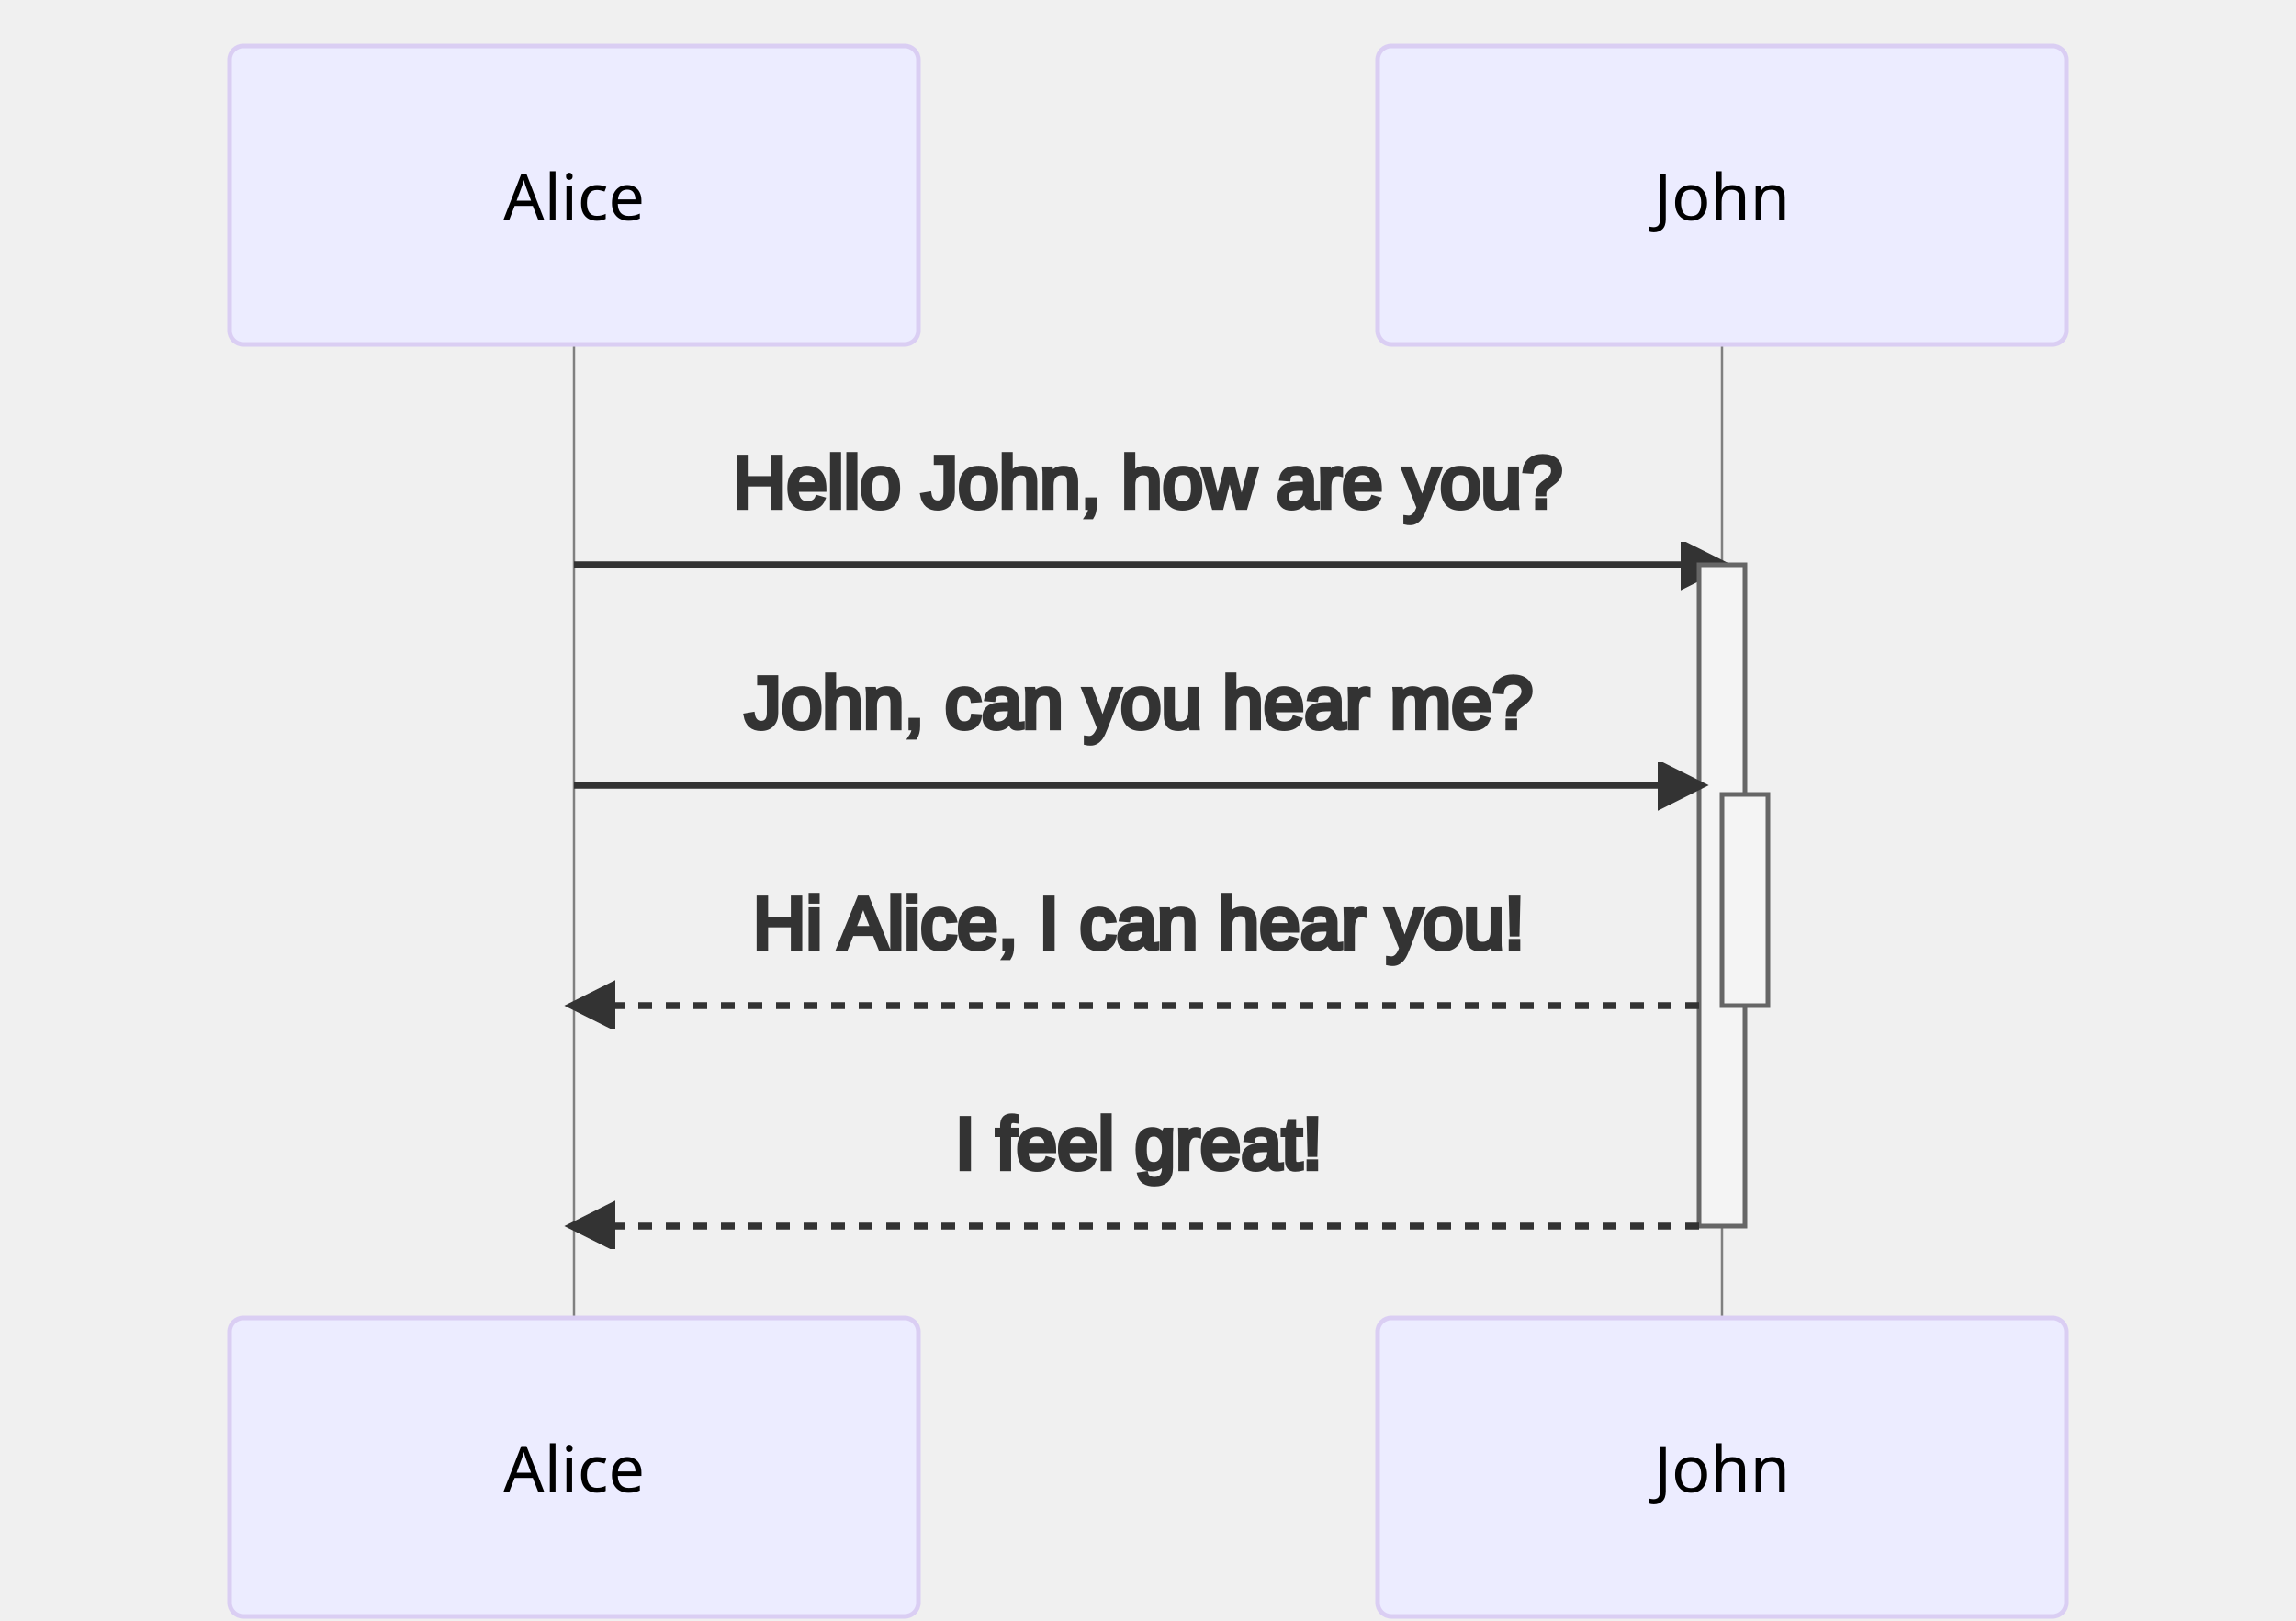
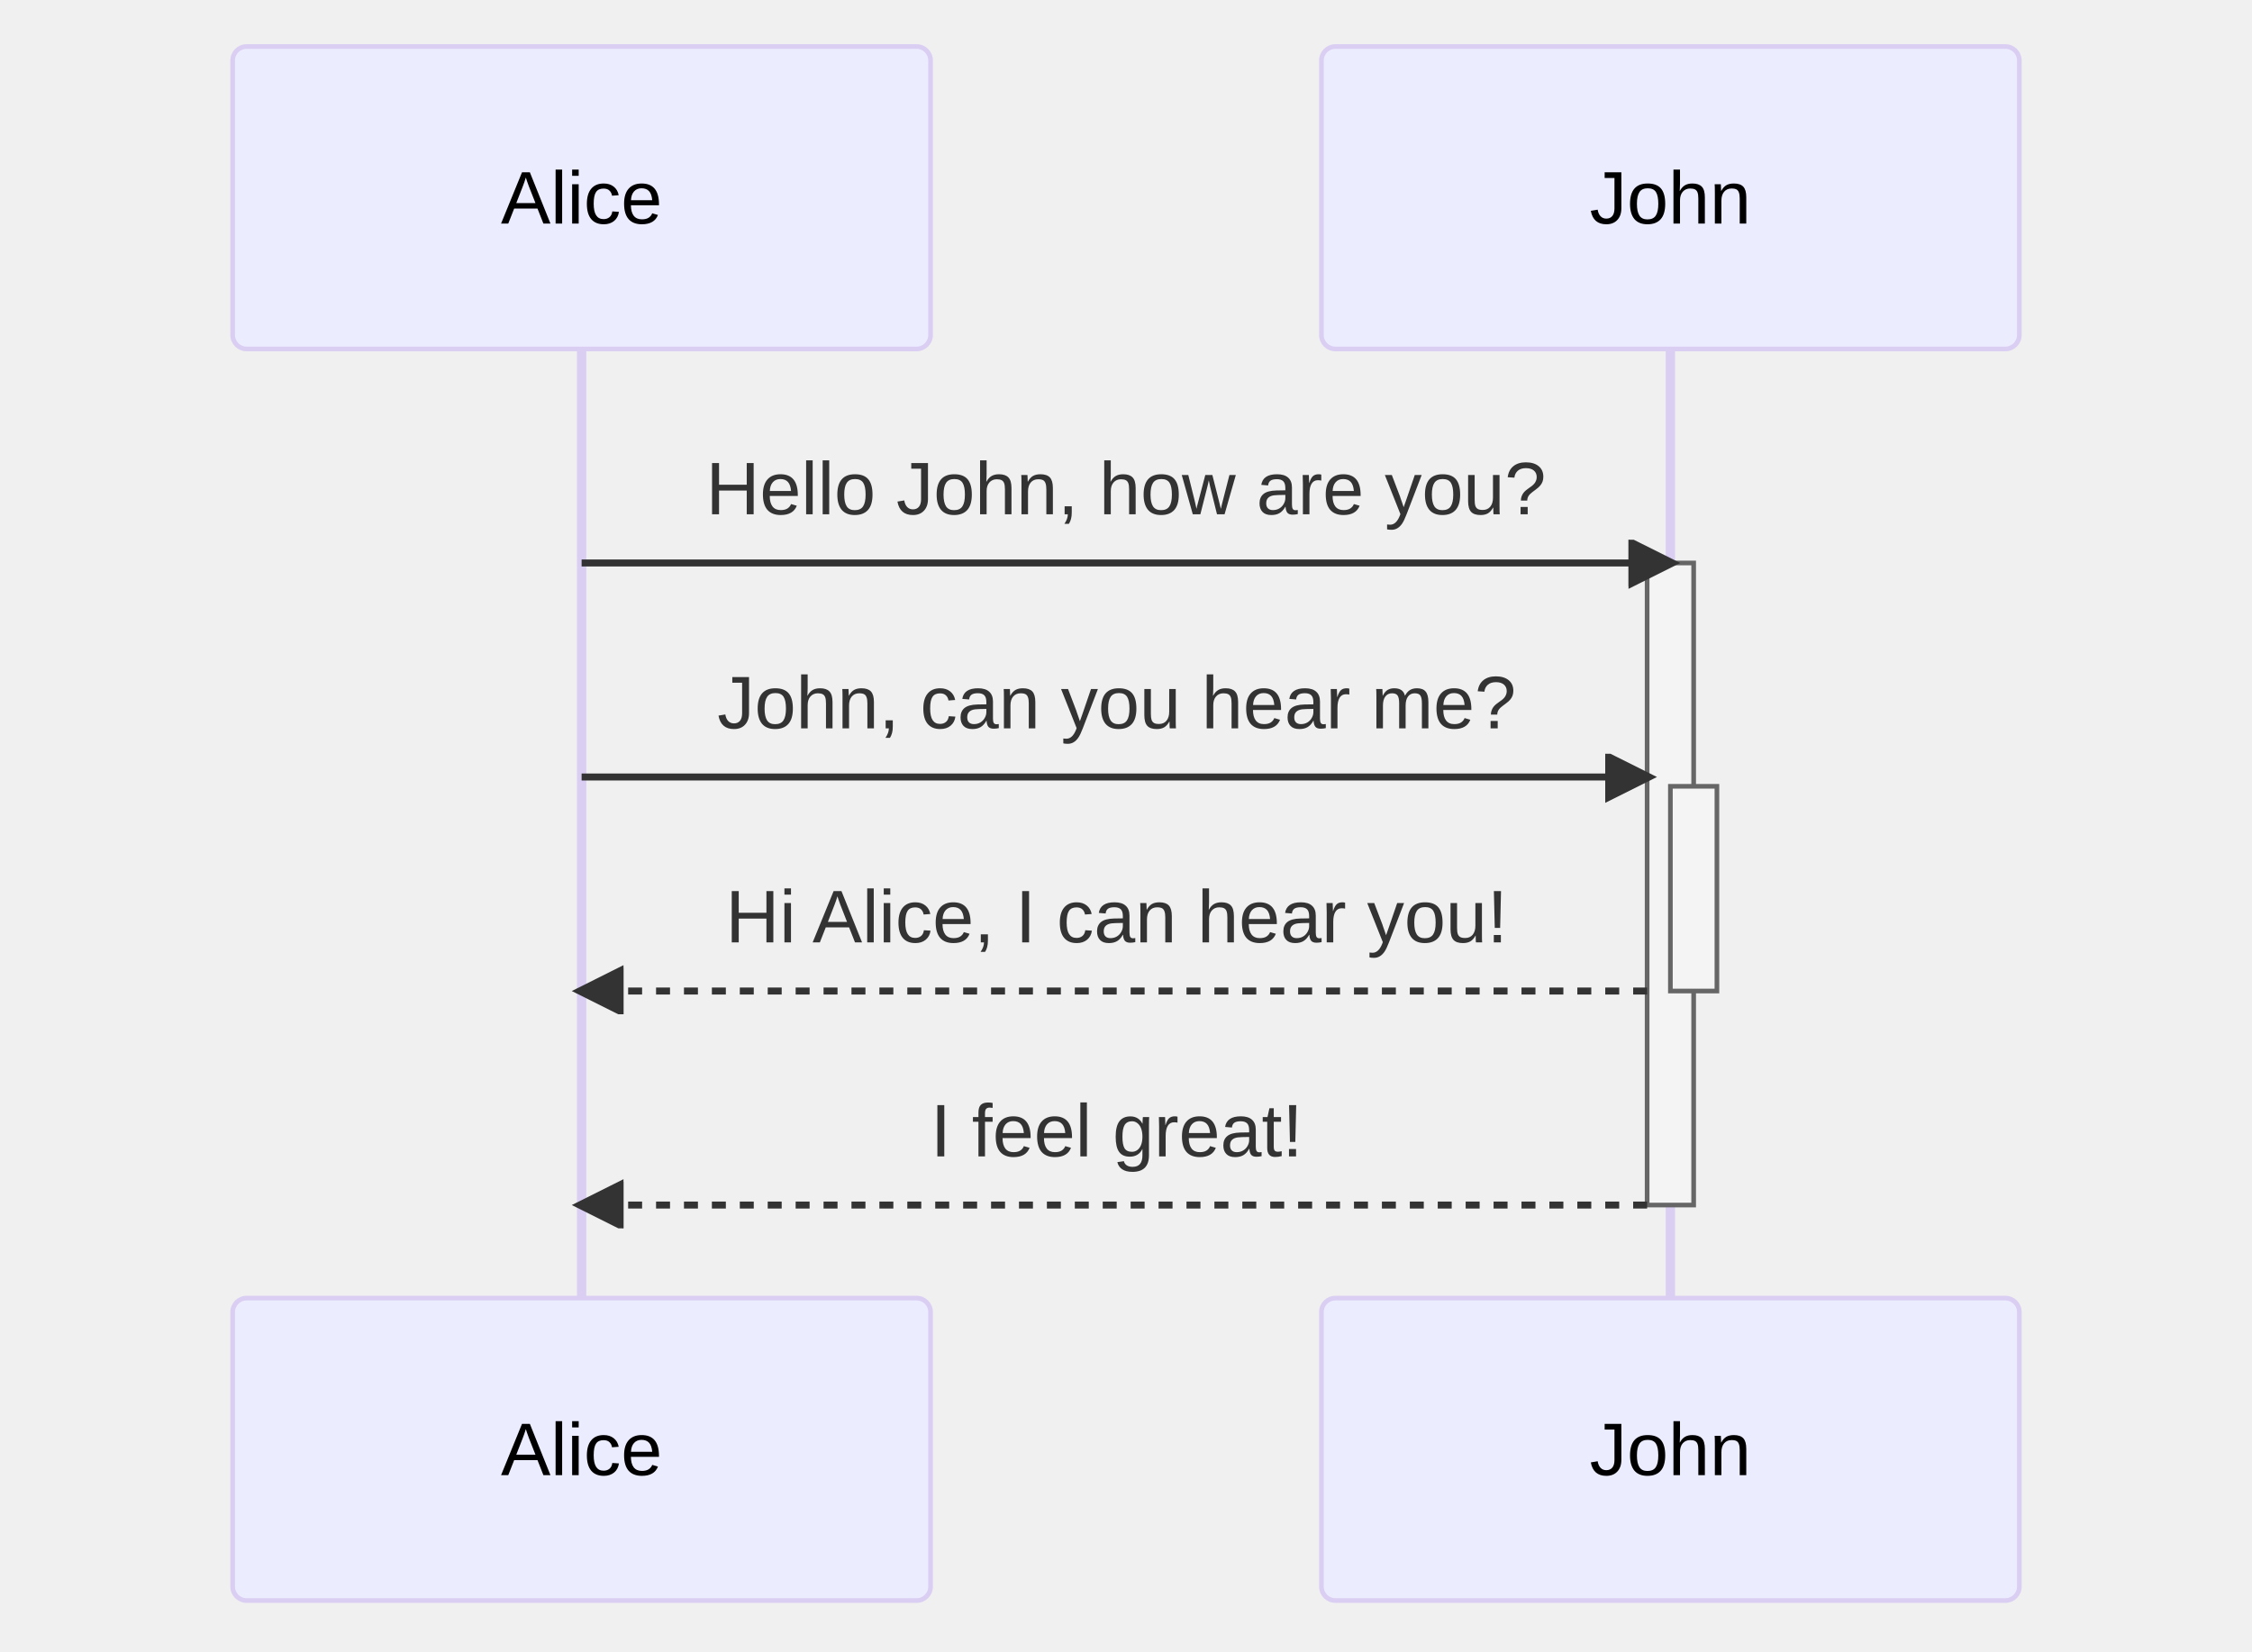
- <svg xmlns="http://www.w3.org/2000/svg" id="mermaid-1670926525208" width="100%" height="353" style="max-width: 500px;" viewBox="-50 -10 500 353">
-   <style>#mermaid-1670926525208{font-family:"trebuchet ms",verdana,arial,sans-serif;font-size:16px;fill:#333;}#mermaid-1670926525208 .error-icon{fill:#552222;}#mermaid-1670926525208 .error-text{fill:#552222;stroke:#552222;}#mermaid-1670926525208 .edge-thickness-normal{stroke-width:2px;}#mermaid-1670926525208 .edge-thickness-thick{stroke-width:3.5px;}#mermaid-1670926525208 .edge-pattern-solid{stroke-dasharray:0;}#mermaid-1670926525208 .edge-pattern-dashed{stroke-dasharray:3;}#mermaid-1670926525208 .edge-pattern-dotted{stroke-dasharray:2;}#mermaid-1670926525208 .marker{fill:#333333;stroke:#333333;}#mermaid-1670926525208 .marker.cross{stroke:#333333;}#mermaid-1670926525208 svg{font-family:"trebuchet ms",verdana,arial,sans-serif;font-size:16px;}#mermaid-1670926525208 .actor{stroke:hsl(259.626,59.777%,87.902%);fill:#ECECFF;}#mermaid-1670926525208 text.actor &gt; tspan{fill:black;stroke:none;}#mermaid-1670926525208 .actor-line{stroke:grey;}#mermaid-1670926525208 .messageLine0{stroke-width:1.5;stroke-dasharray:none;stroke:#333;}#mermaid-1670926525208 .messageLine1{stroke-width:1.5;stroke-dasharray:2,2;stroke:#333;}#mermaid-1670926525208 #arrowhead path{fill:#333;stroke:#333;}#mermaid-1670926525208 .sequenceNumber{fill:white;}#mermaid-1670926525208 #sequencenumber{fill:#333;}#mermaid-1670926525208 #crosshead path{fill:#333;stroke:#333;}#mermaid-1670926525208 .messageText{fill:#333;stroke:#333;}#mermaid-1670926525208 .labelBox{stroke:hsl(259.626,59.777%,87.902%);fill:#ECECFF;}#mermaid-1670926525208 .labelText,#mermaid-1670926525208 .labelText &gt; tspan{fill:black;stroke:none;}#mermaid-1670926525208 .loopText,#mermaid-1670926525208 .loopText &gt; tspan{fill:black;stroke:none;}#mermaid-1670926525208 .loopLine{stroke-width:2px;stroke-dasharray:2,2;stroke:hsl(259.626,59.777%,87.902%);fill:hsl(259.626,59.777%,87.902%);}#mermaid-1670926525208 .note{stroke:#aaaa33;fill:#fff5ad;}#mermaid-1670926525208 .noteText,#mermaid-1670926525208 .noteText &gt; tspan{fill:black;stroke:none;}#mermaid-1670926525208 .activation0{fill:#f4f4f4;stroke:#666;}#mermaid-1670926525208 .activation1{fill:#f4f4f4;stroke:#666;}#mermaid-1670926525208 .activation2{fill:#f4f4f4;stroke:#666;}#mermaid-1670926525208:root{--mermaid-font-family:"trebuchet ms",verdana,arial,sans-serif;}</style>
+ <svg xmlns="http://www.w3.org/2000/svg" aria-labelledby="chart-title-mermaid-1670926769638 chart-desc-mermaid-1670926769638" role="img" viewBox="-50 -10 484 355" style="max-width: 484px; background-color: white;" width="100%" id="mermaid-1670926769638">
+   <style>#mermaid-1670926769638 {font-family:"trebuchet ms",verdana,arial,sans-serif;font-size:16px;fill:#333;}#mermaid-1670926769638 .error-icon{fill:#552222;}#mermaid-1670926769638 .error-text{fill:#552222;stroke:#552222;}#mermaid-1670926769638 .edge-thickness-normal{stroke-width:2px;}#mermaid-1670926769638 .edge-thickness-thick{stroke-width:3.5px;}#mermaid-1670926769638 .edge-pattern-solid{stroke-dasharray:0;}#mermaid-1670926769638 .edge-pattern-dashed{stroke-dasharray:3;}#mermaid-1670926769638 .edge-pattern-dotted{stroke-dasharray:2;}#mermaid-1670926769638 .marker{fill:#333333;stroke:#333333;}#mermaid-1670926769638 .marker.cross{stroke:#333333;}#mermaid-1670926769638 svg{font-family:"trebuchet ms",verdana,arial,sans-serif;font-size:16px;}#mermaid-1670926769638 .actor{stroke:hsl(259.626, 59.777%, 87.902%);fill:#ECECFF;}#mermaid-1670926769638 text.actor&gt;tspan{fill:black;stroke:none;}#mermaid-1670926769638 .actor-line{stroke:grey;}#mermaid-1670926769638 .messageLine0{stroke-width:1.5;stroke-dasharray:none;stroke:#333;}#mermaid-1670926769638 .messageLine1{stroke-width:1.5;stroke-dasharray:2,2;stroke:#333;}#mermaid-1670926769638 #arrowhead path{fill:#333;stroke:#333;}#mermaid-1670926769638 .sequenceNumber{fill:white;}#mermaid-1670926769638 #sequencenumber{fill:#333;}#mermaid-1670926769638 #crosshead path{fill:#333;stroke:#333;}#mermaid-1670926769638 .messageText{fill:#333;stroke:none;}#mermaid-1670926769638 .labelBox{stroke:hsl(259.626, 59.777%, 87.902%);fill:#ECECFF;}#mermaid-1670926769638 .labelText,#mermaid-1670926769638 .labelText&gt;tspan{fill:black;stroke:none;}#mermaid-1670926769638 .loopText,#mermaid-1670926769638 .loopText&gt;tspan{fill:black;stroke:none;}#mermaid-1670926769638 .loopLine{stroke-width:2px;stroke-dasharray:2,2;stroke:hsl(259.626, 59.777%, 87.902%);fill:hsl(259.626, 59.777%, 87.902%);}#mermaid-1670926769638 .note{stroke:#aaaa33;fill:#fff5ad;}#mermaid-1670926769638 .noteText,#mermaid-1670926769638 .noteText&gt;tspan{fill:black;stroke:none;}#mermaid-1670926769638 .activation0{fill:#f4f4f4;stroke:#666;}#mermaid-1670926769638 .activation1{fill:#f4f4f4;stroke:#666;}#mermaid-1670926769638 .activation2{fill:#f4f4f4;stroke:#666;}#mermaid-1670926769638 .actorPopupMenu{position:absolute;}#mermaid-1670926769638 .actorPopupMenuPanel{position:absolute;fill:#ECECFF;box-shadow:0px 8px 16px 0px rgba(0,0,0,0.2);filter:drop-shadow(3px 5px 2px rgb(0 0 0 / 0.4));}#mermaid-1670926769638 .actor-man line{stroke:hsl(259.626, 59.777%, 87.902%);fill:#ECECFF;}#mermaid-1670926769638 .actor-man circle,#mermaid-1670926769638 line{stroke:hsl(259.626, 59.777%, 87.902%);fill:#ECECFF;stroke-width:2px;}#mermaid-1670926769638 :root{--mermaid-font-family:"trebuchet ms",verdana,arial,sans-serif;}</style>
  <g />
+   <defs>
+     <symbol height="24" width="24" id="computer">
+       <path d="M2 2v13h20v-13h-20zm18 11h-16v-9h16v9zm-10.228 6l.466-1h3.524l.467 1h-4.457zm14.228 3h-24l2-6h2.104l-1.33 4h18.45l-1.297-4h2.073l2 6zm-5-10h-14v-7h14v7z" transform="scale(.5)" />
+     </symbol>
+   </defs>
+   <defs>
+     <symbol clip-rule="evenodd" fill-rule="evenodd" id="database">
+       <path d="M12.258.001l.256.004.255.005.253.008.251.01.249.012.247.015.246.016.242.019.241.02.239.023.236.024.233.027.231.028.229.031.225.032.223.034.22.036.217.038.214.04.211.041.208.043.205.045.201.046.198.048.194.05.191.051.187.053.183.054.18.056.175.057.172.059.168.06.163.061.16.063.155.064.15.066.074.033.073.033.071.034.07.034.069.035.068.035.067.035.066.035.064.036.064.036.062.036.06.036.06.037.058.037.058.037.055.038.055.038.053.038.052.038.051.039.05.039.048.039.047.039.045.04.044.04.043.04.041.04.04.041.039.041.037.041.036.041.034.041.033.042.032.042.03.042.029.042.027.042.026.043.024.043.023.043.021.043.02.043.018.044.017.043.015.044.013.044.012.044.011.045.009.044.007.045.006.045.004.045.002.045.001.045v17l-.001.045-.002.045-.004.045-.006.045-.007.045-.009.044-.011.045-.012.044-.013.044-.015.044-.017.043-.018.044-.02.043-.021.043-.023.043-.024.043-.026.043-.027.042-.029.042-.03.042-.032.042-.033.042-.034.041-.036.041-.037.041-.039.041-.04.041-.041.04-.043.04-.044.04-.045.04-.047.039-.048.039-.05.039-.051.039-.052.038-.053.038-.055.038-.055.038-.058.037-.058.037-.06.037-.06.036-.062.036-.064.036-.064.036-.066.035-.067.035-.068.035-.069.035-.07.034-.071.034-.073.033-.074.033-.15.066-.155.064-.16.063-.163.061-.168.06-.172.059-.175.057-.18.056-.183.054-.187.053-.191.051-.194.05-.198.048-.201.046-.205.045-.208.043-.211.041-.214.04-.217.038-.22.036-.223.034-.225.032-.229.031-.231.028-.233.027-.236.024-.239.023-.241.02-.242.019-.246.016-.247.015-.249.012-.251.01-.253.008-.255.005-.256.004-.258.001-.258-.001-.256-.004-.255-.005-.253-.008-.251-.01-.249-.012-.247-.015-.245-.016-.243-.019-.241-.02-.238-.023-.236-.024-.234-.027-.231-.028-.228-.031-.226-.032-.223-.034-.22-.036-.217-.038-.214-.04-.211-.041-.208-.043-.204-.045-.201-.046-.198-.048-.195-.05-.19-.051-.187-.053-.184-.054-.179-.056-.176-.057-.172-.059-.167-.06-.164-.061-.159-.063-.155-.064-.151-.066-.074-.033-.072-.033-.072-.034-.07-.034-.069-.035-.068-.035-.067-.035-.066-.035-.064-.036-.063-.036-.062-.036-.061-.036-.06-.037-.058-.037-.057-.037-.056-.038-.055-.038-.053-.038-.052-.038-.051-.039-.049-.039-.049-.039-.046-.039-.046-.04-.044-.04-.043-.04-.041-.04-.04-.041-.039-.041-.037-.041-.036-.041-.034-.041-.033-.042-.032-.042-.03-.042-.029-.042-.027-.042-.026-.043-.024-.043-.023-.043-.021-.043-.02-.043-.018-.044-.017-.043-.015-.044-.013-.044-.012-.044-.011-.045-.009-.044-.007-.045-.006-.045-.004-.045-.002-.045-.001-.045v-17l.001-.045.002-.045.004-.045.006-.045.007-.045.009-.044.011-.045.012-.044.013-.044.015-.044.017-.043.018-.044.02-.043.021-.043.023-.043.024-.043.026-.043.027-.042.029-.042.03-.042.032-.042.033-.042.034-.041.036-.041.037-.041.039-.041.04-.041.041-.04.043-.04.044-.04.046-.04.046-.039.049-.039.049-.039.051-.039.052-.038.053-.038.055-.038.056-.038.057-.037.058-.037.06-.037.061-.036.062-.036.063-.036.064-.036.066-.035.067-.035.068-.035.069-.035.07-.034.072-.034.072-.033.074-.033.151-.066.155-.064.159-.063.164-.061.167-.06.172-.059.176-.057.179-.056.184-.054.187-.053.19-.051.195-.05.198-.048.201-.046.204-.045.208-.043.211-.041.214-.04.217-.038.22-.036.223-.034.226-.032.228-.031.231-.028.234-.027.236-.024.238-.023.241-.02.243-.019.245-.016.247-.015.249-.012.251-.01.253-.008.255-.005.256-.004.258-.001.258.001zm-9.258 20.499v.01l.001.021.003.021.004.022.005.021.006.022.007.022.009.023.01.022.011.023.012.023.013.023.015.023.016.024.017.023.018.024.019.024.021.024.022.025.023.024.024.025.052.049.056.05.061.051.066.051.07.051.075.051.079.052.084.052.088.052.092.052.097.052.102.051.105.052.11.052.114.051.119.051.123.051.127.05.131.05.135.05.139.048.144.049.147.047.152.047.155.047.16.045.163.045.167.043.171.043.176.041.178.041.183.039.187.039.19.037.194.035.197.035.202.033.204.031.209.03.212.029.216.027.219.025.222.024.226.021.23.02.233.018.236.016.24.015.243.012.246.01.249.008.253.005.256.004.259.001.26-.001.257-.004.254-.005.25-.008.247-.011.244-.012.241-.014.237-.016.233-.018.231-.021.226-.021.224-.024.22-.026.216-.027.212-.028.21-.031.205-.031.202-.034.198-.034.194-.036.191-.037.187-.039.183-.04.179-.04.175-.042.172-.043.168-.044.163-.045.16-.046.155-.046.152-.047.148-.048.143-.049.139-.049.136-.05.131-.05.126-.05.123-.051.118-.052.114-.051.11-.052.106-.052.101-.052.096-.052.092-.052.088-.053.083-.051.079-.052.074-.052.07-.051.065-.051.06-.051.056-.05.051-.05.023-.024.023-.025.021-.024.02-.024.019-.024.018-.024.017-.024.015-.023.014-.024.013-.023.012-.023.01-.023.01-.022.008-.022.006-.022.006-.022.004-.022.004-.021.001-.021.001-.021v-4.127l-.077.055-.08.053-.083.054-.085.053-.087.052-.09.052-.093.051-.095.05-.097.05-.1.049-.102.049-.105.048-.106.047-.109.047-.111.046-.114.045-.115.045-.118.044-.12.043-.122.042-.124.042-.126.041-.128.04-.13.04-.132.038-.134.038-.135.037-.138.037-.139.035-.142.035-.143.034-.144.033-.147.032-.148.031-.15.03-.151.03-.153.029-.154.027-.156.027-.158.026-.159.025-.161.024-.162.023-.163.022-.165.021-.166.02-.167.019-.169.018-.169.017-.171.016-.173.015-.173.014-.175.013-.175.012-.177.011-.178.01-.179.008-.179.008-.181.006-.182.005-.182.004-.184.003-.184.002h-.37l-.184-.002-.184-.003-.182-.004-.182-.005-.181-.006-.179-.008-.179-.008-.178-.01-.176-.011-.176-.012-.175-.013-.173-.014-.172-.015-.171-.016-.17-.017-.169-.018-.167-.019-.166-.02-.165-.021-.163-.022-.162-.023-.161-.024-.159-.025-.157-.026-.156-.027-.155-.027-.153-.029-.151-.03-.15-.03-.148-.031-.146-.032-.145-.033-.143-.034-.141-.035-.14-.035-.137-.037-.136-.037-.134-.038-.132-.038-.13-.04-.128-.04-.126-.041-.124-.042-.122-.042-.12-.044-.117-.043-.116-.045-.113-.045-.112-.046-.109-.047-.106-.047-.105-.048-.102-.049-.1-.049-.097-.05-.095-.05-.093-.052-.09-.051-.087-.052-.085-.053-.083-.054-.08-.054-.077-.054v4.127zm0-5.654v.011l.001.021.003.021.004.021.005.022.006.022.007.022.009.022.01.022.011.023.012.023.013.023.015.024.016.023.017.024.018.024.019.024.021.024.022.024.023.025.024.024.052.05.056.05.061.05.066.051.07.051.075.052.079.051.084.052.088.052.092.052.097.052.102.052.105.052.11.051.114.051.119.052.123.05.127.051.131.05.135.049.139.049.144.048.147.048.152.047.155.046.16.045.163.045.167.044.171.042.176.042.178.04.183.04.187.038.19.037.194.036.197.034.202.033.204.032.209.03.212.028.216.027.219.025.222.024.226.022.23.02.233.018.236.016.24.014.243.012.246.01.249.008.253.006.256.003.259.001.26-.001.257-.003.254-.006.25-.008.247-.01.244-.012.241-.015.237-.016.233-.018.231-.02.226-.022.224-.024.22-.025.216-.027.212-.029.21-.03.205-.032.202-.033.198-.035.194-.036.191-.037.187-.039.183-.039.179-.041.175-.042.172-.043.168-.044.163-.045.16-.045.155-.047.152-.047.148-.048.143-.048.139-.05.136-.049.131-.05.126-.051.123-.051.118-.051.114-.052.11-.052.106-.052.101-.052.096-.052.092-.052.088-.052.083-.052.079-.052.074-.051.07-.052.065-.051.06-.05.056-.051.051-.049.023-.025.023-.024.021-.025.02-.024.019-.024.018-.024.017-.024.015-.023.014-.023.013-.024.012-.022.01-.023.01-.023.008-.022.006-.022.006-.022.004-.021.004-.022.001-.021.001-.021v-4.139l-.077.054-.08.054-.083.054-.085.052-.087.053-.09.051-.093.051-.095.051-.097.05-.1.049-.102.049-.105.048-.106.047-.109.047-.111.046-.114.045-.115.044-.118.044-.12.044-.122.042-.124.042-.126.041-.128.04-.13.039-.132.039-.134.038-.135.037-.138.036-.139.036-.142.035-.143.033-.144.033-.147.033-.148.031-.15.03-.151.03-.153.028-.154.028-.156.027-.158.026-.159.025-.161.024-.162.023-.163.022-.165.021-.166.02-.167.019-.169.018-.169.017-.171.016-.173.015-.173.014-.175.013-.175.012-.177.011-.178.009-.179.009-.179.007-.181.007-.182.005-.182.004-.184.003-.184.002h-.37l-.184-.002-.184-.003-.182-.004-.182-.005-.181-.007-.179-.007-.179-.009-.178-.009-.176-.011-.176-.012-.175-.013-.173-.014-.172-.015-.171-.016-.17-.017-.169-.018-.167-.019-.166-.02-.165-.021-.163-.022-.162-.023-.161-.024-.159-.025-.157-.026-.156-.027-.155-.028-.153-.028-.151-.03-.15-.03-.148-.031-.146-.033-.145-.033-.143-.033-.141-.035-.14-.036-.137-.036-.136-.037-.134-.038-.132-.039-.13-.039-.128-.04-.126-.041-.124-.042-.122-.043-.12-.043-.117-.044-.116-.044-.113-.046-.112-.046-.109-.046-.106-.047-.105-.048-.102-.049-.1-.049-.097-.05-.095-.051-.093-.051-.09-.051-.087-.053-.085-.052-.083-.054-.08-.054-.077-.054v4.139zm0-5.666v.011l.001.02.003.022.004.021.005.022.006.021.007.022.009.023.01.022.011.023.012.023.013.023.015.023.016.024.017.024.018.023.019.024.021.025.022.024.023.024.024.025.052.05.056.05.061.05.066.051.07.051.075.052.079.051.084.052.088.052.092.052.097.052.102.052.105.051.11.052.114.051.119.051.123.051.127.05.131.05.135.05.139.049.144.048.147.048.152.047.155.046.16.045.163.045.167.043.171.043.176.042.178.04.183.04.187.038.19.037.194.036.197.034.202.033.204.032.209.03.212.028.216.027.219.025.222.024.226.021.23.02.233.018.236.017.24.014.243.012.246.01.249.008.253.006.256.003.259.001.26-.001.257-.003.254-.006.25-.008.247-.01.244-.013.241-.014.237-.016.233-.018.231-.02.226-.022.224-.024.22-.025.216-.027.212-.029.21-.03.205-.032.202-.033.198-.035.194-.036.191-.037.187-.039.183-.039.179-.041.175-.042.172-.043.168-.044.163-.045.16-.045.155-.047.152-.047.148-.048.143-.049.139-.049.136-.049.131-.051.126-.05.123-.051.118-.052.114-.051.11-.052.106-.052.101-.052.096-.052.092-.052.088-.052.083-.052.079-.052.074-.052.07-.051.065-.051.06-.051.056-.05.051-.049.023-.025.023-.025.021-.024.02-.024.019-.024.018-.024.017-.024.015-.023.014-.024.013-.023.012-.023.01-.022.01-.023.008-.022.006-.022.006-.022.004-.022.004-.021.001-.021.001-.021v-4.153l-.077.054-.08.054-.083.053-.085.053-.087.053-.09.051-.093.051-.095.051-.097.05-.1.049-.102.048-.105.048-.106.048-.109.046-.111.046-.114.046-.115.044-.118.044-.12.043-.122.043-.124.042-.126.041-.128.04-.13.039-.132.039-.134.038-.135.037-.138.036-.139.036-.142.034-.143.034-.144.033-.147.032-.148.032-.15.03-.151.03-.153.028-.154.028-.156.027-.158.026-.159.024-.161.024-.162.023-.163.023-.165.021-.166.02-.167.019-.169.018-.169.017-.171.016-.173.015-.173.014-.175.013-.175.012-.177.01-.178.01-.179.009-.179.007-.181.006-.182.006-.182.004-.184.003-.184.001-.185.001-.185-.001-.184-.001-.184-.003-.182-.004-.182-.006-.181-.006-.179-.007-.179-.009-.178-.01-.176-.01-.176-.012-.175-.013-.173-.014-.172-.015-.171-.016-.17-.017-.169-.018-.167-.019-.166-.02-.165-.021-.163-.023-.162-.023-.161-.024-.159-.024-.157-.026-.156-.027-.155-.028-.153-.028-.151-.03-.15-.03-.148-.032-.146-.032-.145-.033-.143-.034-.141-.034-.14-.036-.137-.036-.136-.037-.134-.038-.132-.039-.13-.039-.128-.041-.126-.041-.124-.041-.122-.043-.12-.043-.117-.044-.116-.044-.113-.046-.112-.046-.109-.046-.106-.048-.105-.048-.102-.048-.1-.05-.097-.049-.095-.051-.093-.051-.09-.052-.087-.052-.085-.053-.083-.053-.08-.054-.077-.054v4.153zm8.74-8.179l-.257.004-.254.005-.25.008-.247.011-.244.012-.241.014-.237.016-.233.018-.231.021-.226.022-.224.023-.22.026-.216.027-.212.028-.21.031-.205.032-.202.033-.198.034-.194.036-.191.038-.187.038-.183.04-.179.041-.175.042-.172.043-.168.043-.163.045-.16.046-.155.046-.152.048-.148.048-.143.048-.139.049-.136.05-.131.05-.126.051-.123.051-.118.051-.114.052-.11.052-.106.052-.101.052-.096.052-.092.052-.088.052-.083.052-.079.052-.074.051-.07.052-.065.051-.06.05-.056.05-.051.05-.023.025-.023.024-.021.024-.02.025-.019.024-.018.024-.017.023-.015.024-.014.023-.013.023-.012.023-.01.023-.01.022-.008.022-.006.023-.006.021-.004.022-.004.021-.001.021-.001.021.001.021.001.021.004.021.004.022.006.021.006.023.008.022.01.022.01.023.012.023.013.023.014.023.015.024.017.023.018.024.019.024.02.025.021.024.023.024.023.025.051.05.056.05.06.05.065.051.07.052.074.051.079.052.083.052.088.052.092.052.096.052.101.052.106.052.11.052.114.052.118.051.123.051.126.051.131.05.136.05.139.049.143.048.148.048.152.048.155.046.16.046.163.045.168.043.172.043.175.042.179.041.183.04.187.038.191.038.194.036.198.034.202.033.205.032.21.031.212.028.216.027.22.026.224.023.226.022.231.021.233.018.237.016.241.014.244.012.247.011.25.008.254.005.257.004.26.001.26-.001.257-.004.254-.005.25-.008.247-.011.244-.012.241-.014.237-.016.233-.018.231-.021.226-.022.224-.023.22-.026.216-.027.212-.028.21-.031.205-.032.202-.033.198-.034.194-.036.191-.038.187-.038.183-.04.179-.041.175-.042.172-.043.168-.043.163-.045.16-.046.155-.046.152-.048.148-.048.143-.048.139-.049.136-.05.131-.05.126-.051.123-.051.118-.051.114-.052.11-.052.106-.052.101-.052.096-.052.092-.052.088-.052.083-.052.079-.052.074-.051.07-.052.065-.051.06-.05.056-.05.051-.05.023-.025.023-.024.021-.024.02-.025.019-.024.018-.024.017-.023.015-.024.014-.023.013-.023.012-.023.01-.023.01-.022.008-.022.006-.023.006-.021.004-.022.004-.021.001-.021.001-.021-.001-.021-.001-.021-.004-.021-.004-.022-.006-.021-.006-.023-.008-.022-.01-.022-.01-.023-.012-.023-.013-.023-.014-.023-.015-.024-.017-.023-.018-.024-.019-.024-.02-.025-.021-.024-.023-.024-.023-.025-.051-.05-.056-.05-.06-.05-.065-.051-.07-.052-.074-.051-.079-.052-.083-.052-.088-.052-.092-.052-.096-.052-.101-.052-.106-.052-.11-.052-.114-.052-.118-.051-.123-.051-.126-.051-.131-.05-.136-.05-.139-.049-.143-.048-.148-.048-.152-.048-.155-.046-.16-.046-.163-.045-.168-.043-.172-.043-.175-.042-.179-.041-.183-.04-.187-.038-.191-.038-.194-.036-.198-.034-.202-.033-.205-.032-.21-.031-.212-.028-.216-.027-.22-.026-.224-.023-.226-.022-.231-.021-.233-.018-.237-.016-.241-.014-.244-.012-.247-.011-.25-.008-.254-.005-.257-.004-.26-.001-.26.001z" transform="scale(.5)" />
+     </symbol>
+   </defs>
+   <defs>
+     <symbol height="24" width="24" id="clock">
+       <path d="M12 2c5.514 0 10 4.486 10 10s-4.486 10-10 10-10-4.486-10-10 4.486-10 10-10zm0-2c-6.627 0-12 5.373-12 12s5.373 12 12 12 12-5.373 12-12-5.373-12-12-12zm5.848 12.459c.202.038.202.333.001.372-1.907.361-6.045 1.111-6.547 1.111-.719 0-1.301-.582-1.301-1.301 0-.512.77-5.447 1.125-7.445.034-.192.312-.181.343.014l.985 6.238 5.394 1.011z" transform="scale(.5)" />
+     </symbol>
+   </defs>
  <g>
-     <line id="actor0" x1="75" y1="5" x2="75" y2="342" class="actor-line" stroke-width="0.5px" stroke="#999" />
-     <rect x="0" y="0" fill="#eaeaea" stroke="#666" width="150" height="65" rx="3" ry="3" class="actor" />
-     <text x="75" y="32.5" dominant-baseline="central" alignment-baseline="central" class="actor" style="text-anchor: middle; font-size: 14px; font-weight: 400; font-family: Open-Sans, sans-serif;">
-       <tspan x="75" dy="0">Alice</tspan>
-     </text>
+     <line stroke="#999" stroke-width="0.5px" class="200" y2="289" x2="75" y1="5" x1="75" id="actor0" />
+     <g id="root-0">
+       <rect class="actor" ry="3" rx="3" height="65" width="150" stroke="#666" fill="#eaeaea" y="0" x="0" />
+       <text style="text-anchor: middle; font-size: 16px; font-weight: 400;" class="actor" alignment-baseline="central" dominant-baseline="central" y="32.5" x="75">
+         <tspan dy="0" x="75">Alice</tspan>
+       </text>
+     </g>
  </g>
  <g>
-     <line id="actor1" x1="325" y1="5" x2="325" y2="342" class="actor-line" stroke-width="0.5px" stroke="#999" />
-     <rect x="250" y="0" fill="#eaeaea" stroke="#666" width="150" height="65" rx="3" ry="3" class="actor" />
-     <text x="325" y="32.5" dominant-baseline="central" alignment-baseline="central" class="actor" style="text-anchor: middle; font-size: 14px; font-weight: 400; font-family: Open-Sans, sans-serif;">
-       <tspan x="325" dy="0">John</tspan>
-     </text>
+     <line stroke="#999" stroke-width="0.5px" class="200" y2="289" x2="309" y1="5" x1="309" id="actor1" />
+     <g id="root-1">
+       <rect class="actor" ry="3" rx="3" height="65" width="150" stroke="#666" fill="#eaeaea" y="0" x="234" />
+       <text style="text-anchor: middle; font-size: 16px; font-weight: 400;" class="actor" alignment-baseline="central" dominant-baseline="central" y="32.5" x="309">
+         <tspan dy="0" x="309">John</tspan>
+       </text>
+     </g>
  </g>
  <defs>
-     <marker id="arrowhead" refX="9" refY="5" markerUnits="userSpaceOnUse" markerWidth="12" markerHeight="12" orient="auto">
+     <marker orient="auto" markerHeight="12" markerWidth="12" markerUnits="userSpaceOnUse" refY="5" refX="9" id="arrowhead">
      <path d="M 0 0 L 10 5 L 0 10 z" />
    </marker>
  </defs>
  <defs>
-     <marker id="crosshead" markerWidth="15" markerHeight="8" orient="auto" refX="16" refY="4">
-       <path fill="black" stroke="#000000" stroke-width="1px" d="M 9,2 V 6 L16,4 Z" style="stroke-dasharray: 0, 0;" />
-       <path fill="none" stroke="#000000" stroke-width="1px" d="M 0,1 L 6,7 M 6,1 L 0,7" style="stroke-dasharray: 0, 0;" />
+     <marker refY="4" refX="16" orient="auto" markerHeight="8" markerWidth="15" id="crosshead">
+       <path style="stroke-dasharray: 0, 0;" d="M 9,2 V 6 L16,4 Z" stroke-width="1px" stroke="#000000" fill="black" />
+       <path style="stroke-dasharray: 0, 0;" d="M 0,1 L 6,7 M 6,1 L 0,7" stroke-width="1px" stroke="#000000" fill="none" />
    </marker>
  </defs>
  <defs>
-     <marker id="filled-head" refX="18" refY="7" markerWidth="20" markerHeight="28" orient="auto">
+     <marker orient="auto" markerHeight="28" markerWidth="20" refY="7" refX="18" id="filled-head">
      <path d="M 18,7 L9,13 L14,7 L9,1 Z" />
    </marker>
  </defs>
  <defs>
-     <marker id="sequencenumber" refX="15" refY="15" markerWidth="60" markerHeight="40" orient="auto">
-       <circle cx="15" cy="15" r="6" />
+     <marker orient="auto" markerHeight="40" markerWidth="60" refY="15" refX="15" id="sequencenumber">
+       <circle r="6" cy="15" cx="15" />
    </marker>
  </defs>
-   <text x="200" y="80" text-anchor="middle" dominant-baseline="middle" alignment-baseline="middle" class="messageText" dy="1em" style="font-family: &quot;trebuchet ms&quot;, verdana, arial, sans-serif; font-size: 16px; font-weight: 400;">Hello John, how are you?</text>
-   <line x1="75" y1="113" x2="325" y2="113" class="messageLine0" stroke-width="2" stroke="none" marker-end="url(#arrowhead)" style="fill: none;" />
  <g>
-     <rect x="320" y="113" fill="#EDF2AE" stroke="#666" width="10" height="144" rx="0" ry="0" class="activation0" />
+     <rect class="activation0" ry="0" rx="0" height="138" width="10" stroke="#666" fill="#EDF2AE" y="111" x="304" />
  </g>
-   <text x="198" y="128" text-anchor="middle" dominant-baseline="middle" alignment-baseline="middle" class="messageText" dy="1em" style="font-family: &quot;trebuchet ms&quot;, verdana, arial, sans-serif; font-size: 16px; font-weight: 400;">John, can you hear me?</text>
-   <line x1="75" y1="161" x2="320" y2="161" class="messageLine0" stroke-width="2" stroke="none" marker-end="url(#arrowhead)" style="fill: none;" />
  <g>
-     <rect x="325" y="163" fill="#EDF2AE" stroke="#666" width="10" height="46" rx="0" ry="0" class="activation1" />
+     <rect class="activation1" ry="0" rx="0" height="44" width="10" stroke="#666" fill="#EDF2AE" y="159" x="309" />
  </g>
-   <text x="198" y="176" text-anchor="middle" dominant-baseline="middle" alignment-baseline="middle" class="messageText" dy="1em" style="font-family: &quot;trebuchet ms&quot;, verdana, arial, sans-serif; font-size: 16px; font-weight: 400;">Hi Alice, I can hear you!</text>
-   <line x1="320" y1="209" x2="75" y2="209" class="messageLine1" stroke-width="2" stroke="none" marker-end="url(#arrowhead)" style="stroke-dasharray: 3, 3; fill: none;" />
-   <text x="198" y="224" text-anchor="middle" dominant-baseline="middle" alignment-baseline="middle" class="messageText" dy="1em" style="font-family: &quot;trebuchet ms&quot;, verdana, arial, sans-serif; font-size: 16px; font-weight: 400;">I feel great!</text>
-   <line x1="320" y1="257" x2="75" y2="257" class="messageLine1" stroke-width="2" stroke="none" marker-end="url(#arrowhead)" style="stroke-dasharray: 3, 3; fill: none;" />
+   <text style="font-size: 16px; font-weight: 400;" dy="1em" class="messageText" alignment-baseline="middle" dominant-baseline="middle" text-anchor="middle" y="80" x="192">Hello John, how are you?</text>
+   <line style="fill: none;" marker-end="url(#arrowhead)" stroke="none" stroke-width="2" class="messageLine0" y2="111" x2="309" y1="111" x1="75" />
+   <text style="font-size: 16px; font-weight: 400;" dy="1em" class="messageText" alignment-baseline="middle" dominant-baseline="middle" text-anchor="middle" y="126" x="190">John, can you hear me?</text>
+   <line style="fill: none;" marker-end="url(#arrowhead)" stroke="none" stroke-width="2" class="messageLine0" y2="157" x2="304" y1="157" x1="75" />
+   <text style="font-size: 16px; font-weight: 400;" dy="1em" class="messageText" alignment-baseline="middle" dominant-baseline="middle" text-anchor="middle" y="172" x="190">Hi Alice, I can hear you!</text>
+   <line style="stroke-dasharray: 3, 3; fill: none;" marker-end="url(#arrowhead)" stroke="none" stroke-width="2" class="messageLine1" y2="203" x2="75" y1="203" x1="304" />
+   <text style="font-size: 16px; font-weight: 400;" dy="1em" class="messageText" alignment-baseline="middle" dominant-baseline="middle" text-anchor="middle" y="218" x="190">I feel great!</text>
+   <line style="stroke-dasharray: 3, 3; fill: none;" marker-end="url(#arrowhead)" stroke="none" stroke-width="2" class="messageLine1" y2="249" x2="75" y1="249" x1="304" />
  <g>
-     <rect x="0" y="277" fill="#eaeaea" stroke="#666" width="150" height="65" rx="3" ry="3" class="actor" />
-     <text x="75" y="309.5" dominant-baseline="central" alignment-baseline="central" class="actor" style="text-anchor: middle; font-size: 14px; font-weight: 400; font-family: Open-Sans, sans-serif;">
-       <tspan x="75" dy="0">Alice</tspan>
+     <rect class="actor" ry="3" rx="3" height="65" width="150" stroke="#666" fill="#eaeaea" y="269" x="0" />
+     <text style="text-anchor: middle; font-size: 16px; font-weight: 400;" class="actor" alignment-baseline="central" dominant-baseline="central" y="301.5" x="75">
+       <tspan dy="0" x="75">Alice</tspan>
    </text>
  </g>
  <g>
-     <rect x="250" y="277" fill="#eaeaea" stroke="#666" width="150" height="65" rx="3" ry="3" class="actor" />
-     <text x="325" y="309.5" dominant-baseline="central" alignment-baseline="central" class="actor" style="text-anchor: middle; font-size: 14px; font-weight: 400; font-family: Open-Sans, sans-serif;">
-       <tspan x="325" dy="0">John</tspan>
+     <rect class="actor" ry="3" rx="3" height="65" width="150" stroke="#666" fill="#eaeaea" y="269" x="234" />
+     <text style="text-anchor: middle; font-size: 16px; font-weight: 400;" class="actor" alignment-baseline="central" dominant-baseline="central" y="301.5" x="309">
+       <tspan dy="0" x="309">John</tspan>
    </text>
  </g>
</svg>
